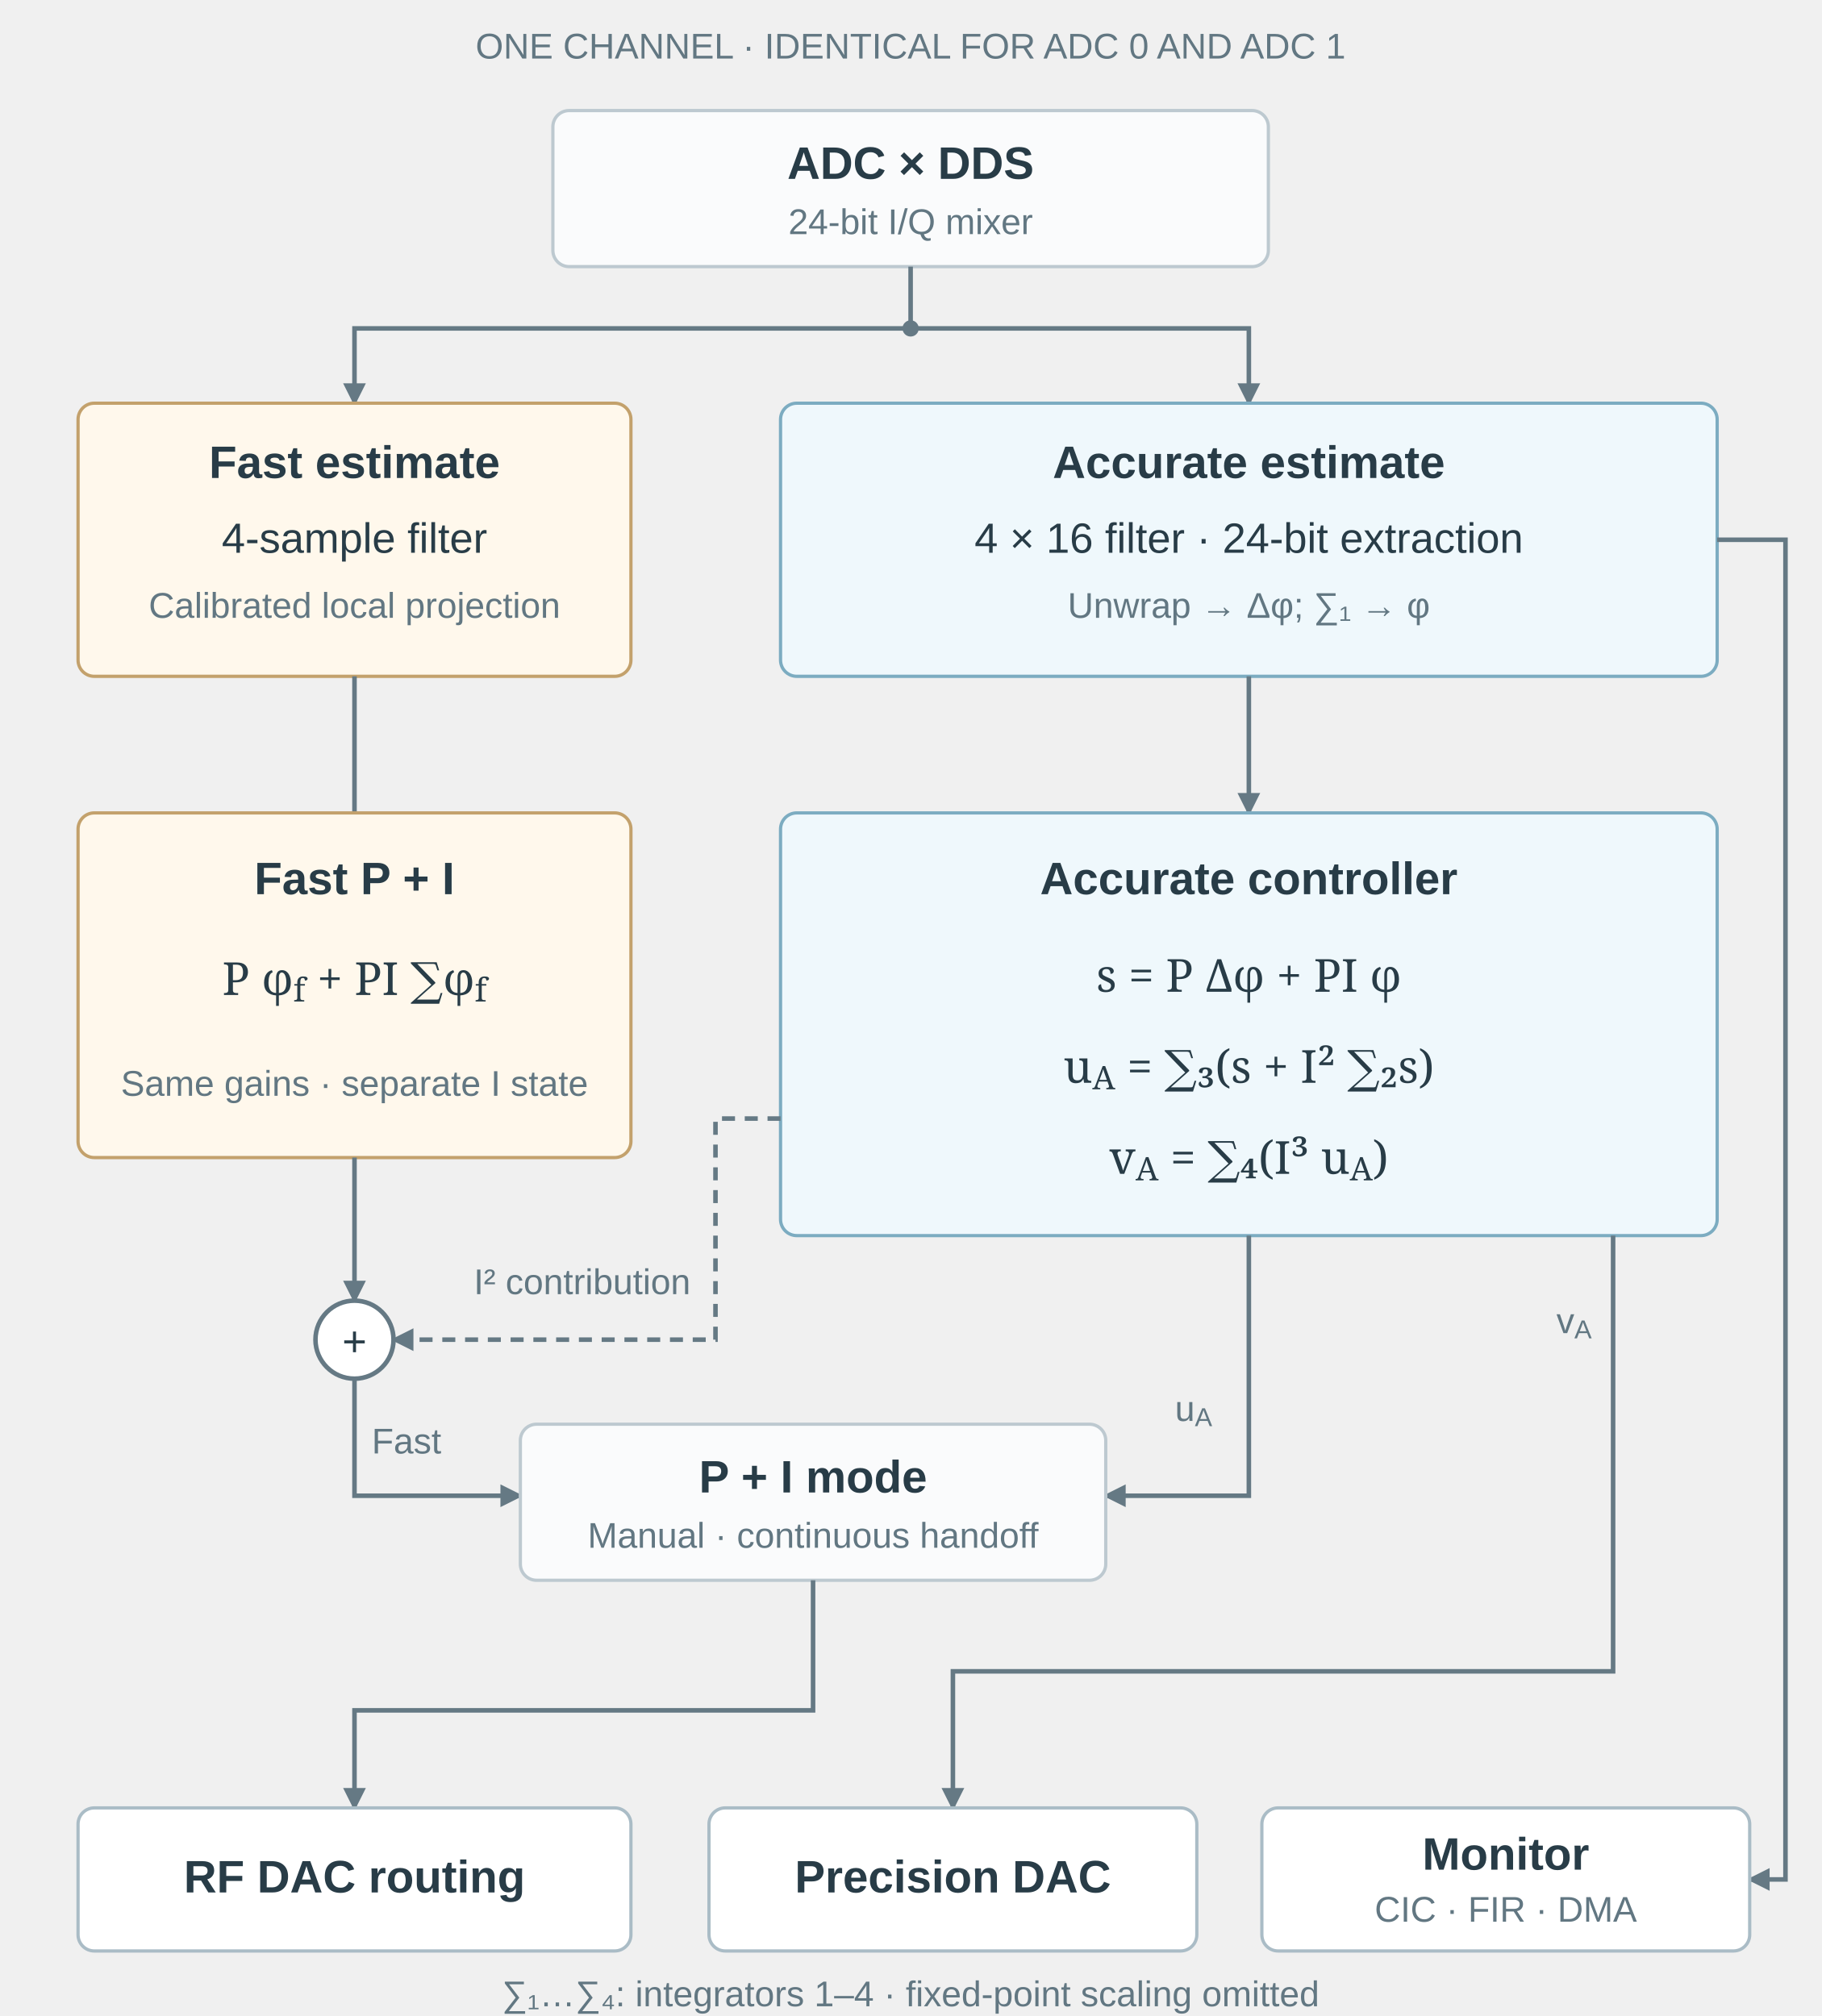
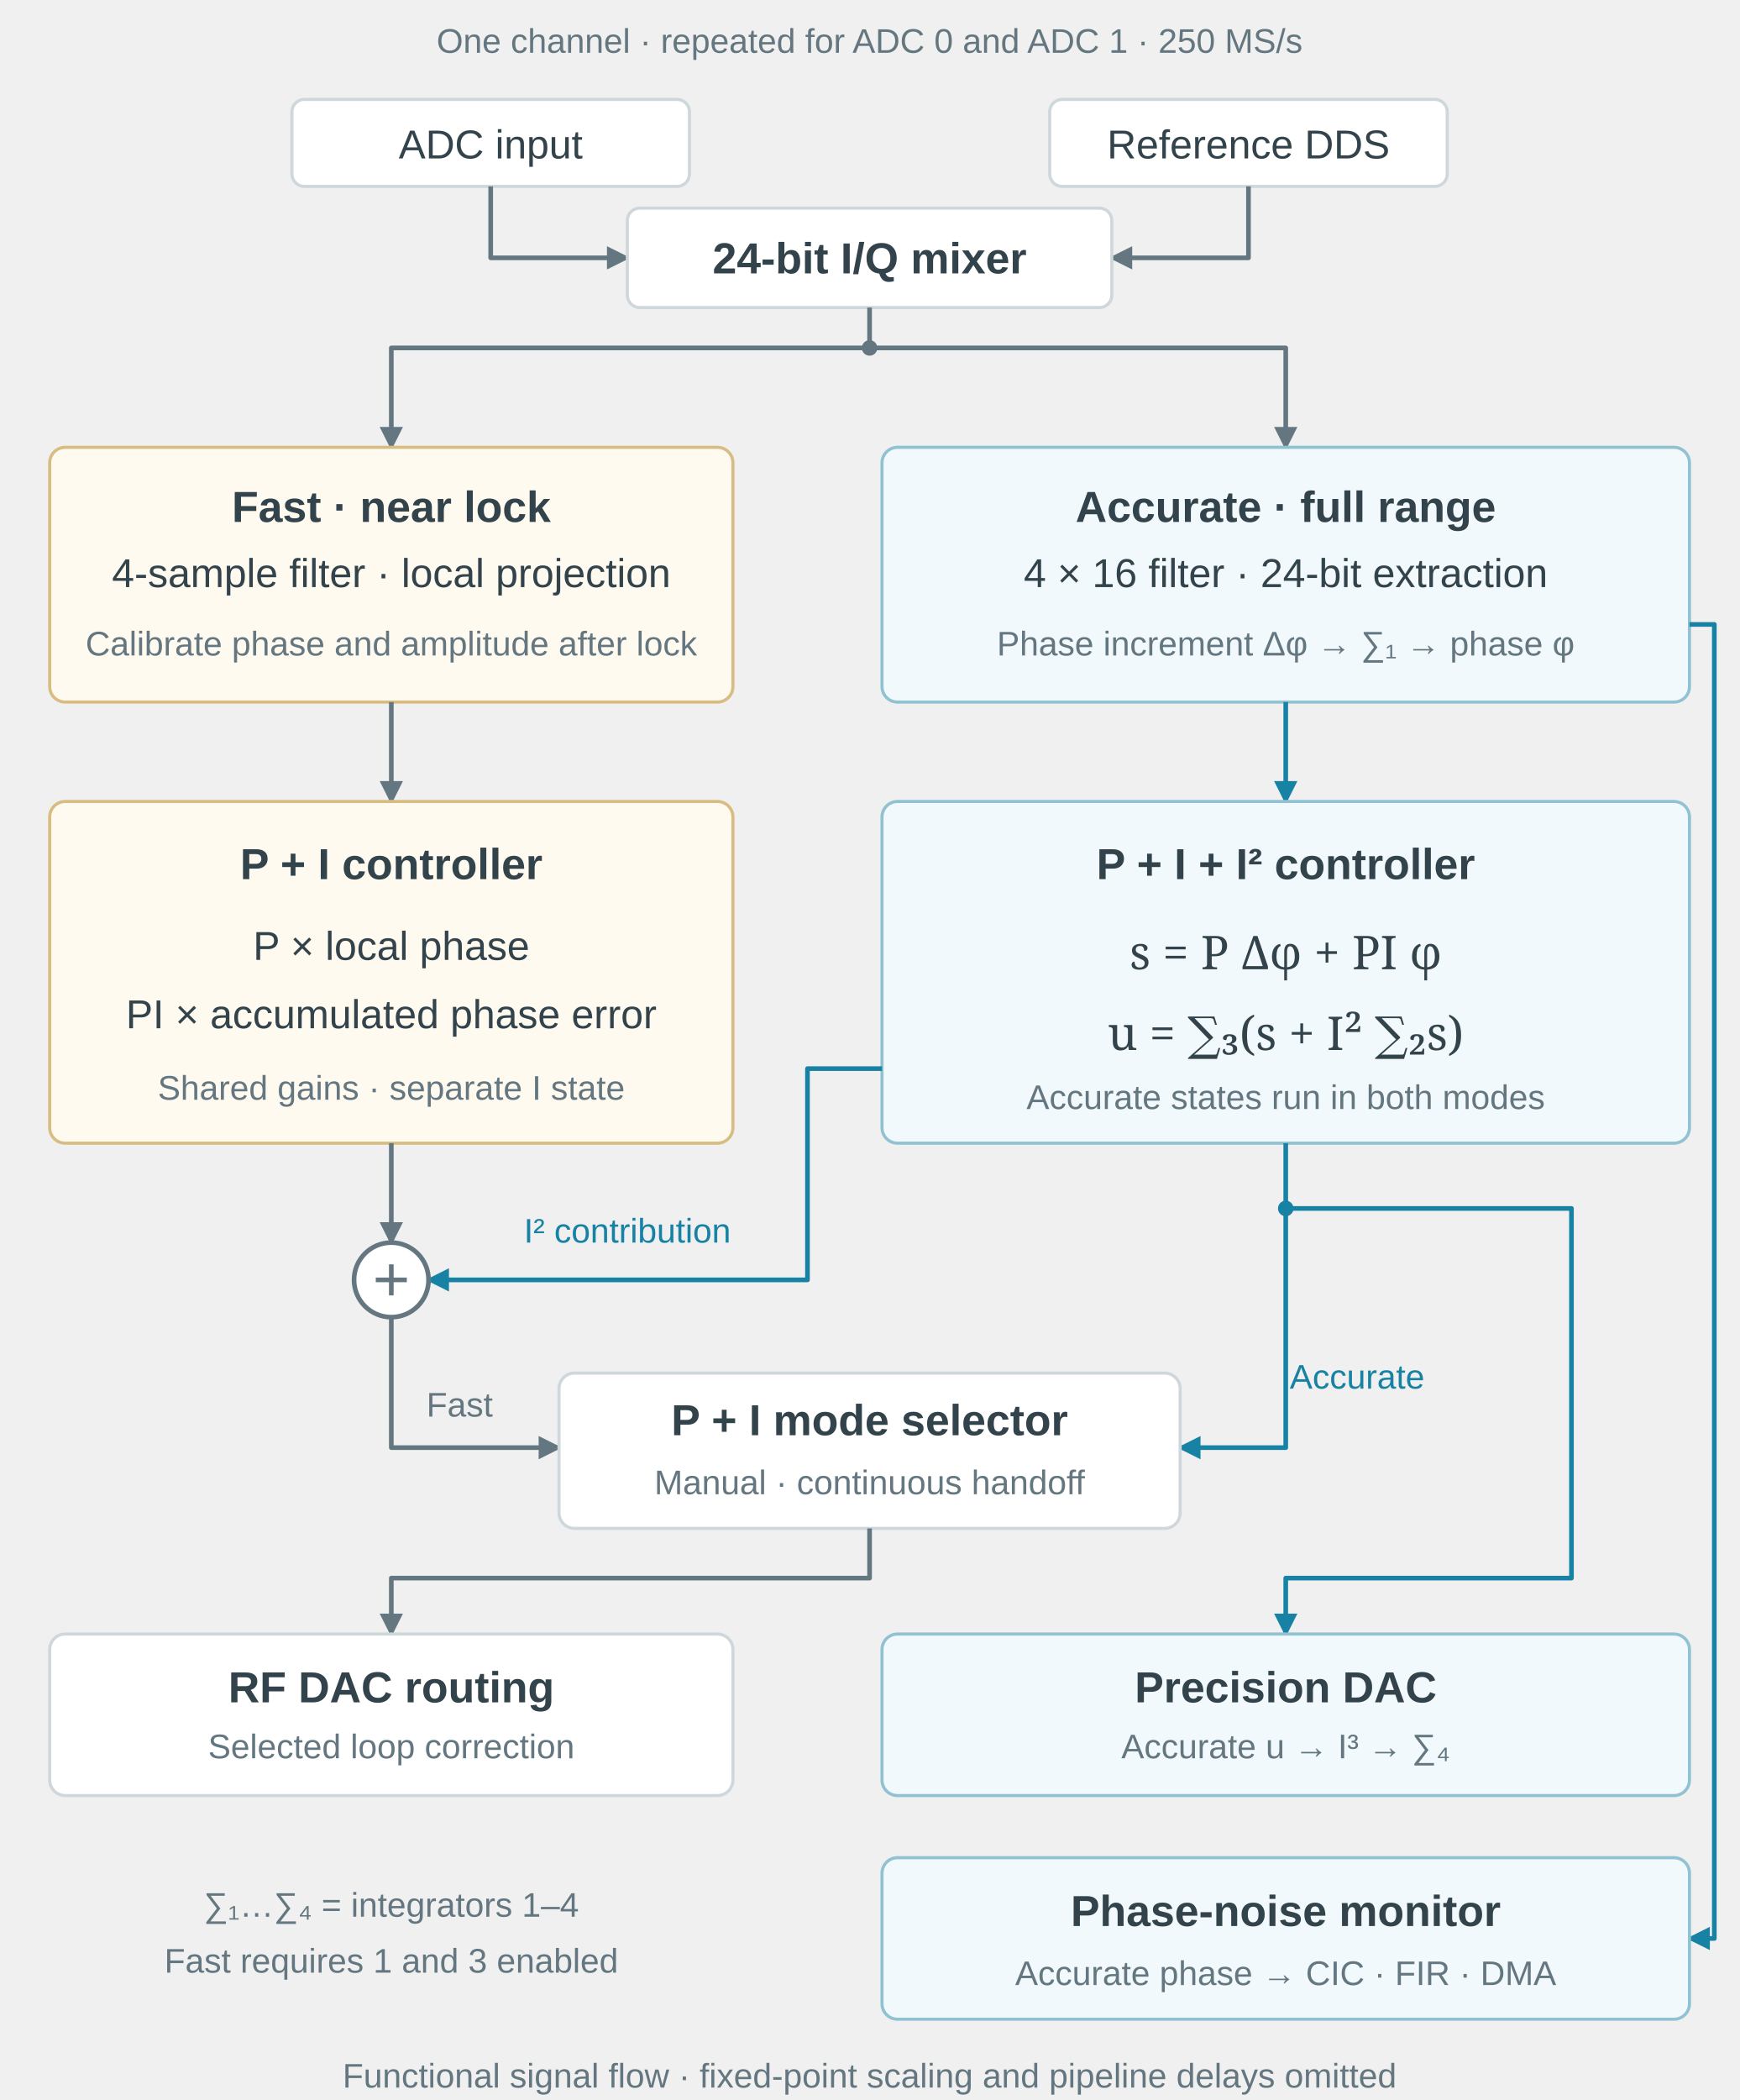
- <svg xmlns="http://www.w3.org/2000/svg" width="560" height="620" viewBox="0 0 560 620" role="img" aria-labelledby="title desc">
+ <svg xmlns="http://www.w3.org/2000/svg" width="560" height="676" viewBox="0 0 560 676" role="img" aria-labelledby="title desc">
  <defs>
-     <marker id="arrow" viewBox="0 0 8 8" refX="7" refY="4" markerWidth="5" markerHeight="5" orient="auto">
-       <path d="M0 0 8 4 0 8Z" fill="#657984" />
+     <marker id="arrow" viewBox="0 0 8 8" refX="7" refY="4" markerWidth="5" markerHeight="5" orient="auto-start-reverse">
+       <path d="M0 0 8 4 0 8Z" fill="#647780" />
+     </marker>
+     <marker id="blue-arrow" viewBox="0 0 8 8" refX="7" refY="4" markerWidth="5" markerHeight="5" orient="auto">
+       <path d="M0 0 8 4 0 8Z" fill="#1882a4" />
    </marker>
  </defs>
  <style>
- text{font-family:Arial,sans-serif;fill:#283c47;text-anchor:middle;font-size:13px}
- .title{font-weight:600;font-size:14px}.sub{font-size:11px;fill:#627782}.equation{font-size:14px;font-family:Georgia,serif}.wire{fill:none;stroke:#657984;stroke-width:1.4;marker-end:url(#arrow)}.fast{fill:#fff8ec;stroke:#c3a16c}.accurate{fill:#eff8fc;stroke:#7cacc1}.neutral{fill:#fafbfc;stroke:#bdc9d0}.output{fill:white;stroke:#aabcc6}
- </style>
-   <text class="sub" x="280" y="18">ONE CHANNEL · IDENTICAL FOR ADC 0 AND ADC 1</text>
-   <rect class="neutral" x="170" y="34" width="220" height="48" rx="5" />
-   <text class="title" x="280" y="55">ADC × DDS</text>
-   <text class="sub" x="280" y="72">24-bit I/Q mixer</text>
-   <path class="wire" d="M280 82V101H109V124" />
-   <path class="wire" d="M280 101H384V124" />
-   <circle cx="280" cy="101" r="2.5" fill="#657984" />
-   <rect class="fast" x="24" y="124" width="170" height="84" rx="5" />
-   <text class="title" x="109" y="147">Fast estimate</text>
-   <text x="109" y="170">4-sample filter</text>
-   <text class="sub" x="109" y="190">Calibrated local projection</text>
-   <rect class="accurate" x="240" y="124" width="288" height="84" rx="5" />
-   <text class="title" x="384" y="147">Accurate estimate</text>
-   <text x="384" y="170">4 × 16 filter · 24-bit extraction</text>
-   <text class="sub" x="384" y="190">Unwrap → Δφ;  ∑₁ → φ</text>
-   <path class="wire" d="M109 208V250M384 208V250" />
-   <rect class="fast" x="24" y="250" width="170" height="106" rx="5" />
-   <text class="title" x="109" y="275">Fast P + I</text>
-   <text class="equation" x="109" y="306">P φ<tspan baseline-shift="sub" font-size="10">f</tspan> + PI ∑φ<tspan baseline-shift="sub" font-size="10">f</tspan>
-   </text>
-   <text class="sub" x="109" y="337">Same gains · separate I state</text>
-   <rect class="accurate" x="240" y="250" width="288" height="130" rx="5" />
-   <text class="title" x="384" y="275">Accurate controller</text>
-   <text class="equation" x="384" y="305">s = P Δφ + PI φ</text>
-   <text class="equation" x="384" y="333">u<tspan baseline-shift="sub" font-size="10">A</tspan> = ∑₃(s + I² ∑₂s)</text>
-   <text class="equation" x="384" y="361">v<tspan baseline-shift="sub" font-size="10">A</tspan> = ∑₄(I³ u<tspan baseline-shift="sub" font-size="10">A</tspan>)</text>
-   <path class="wire" d="M109 356V400" />
-   <path class="wire" d="M240 344H220V412H121" stroke-dasharray="4 3" />
-   <text class="sub" x="179" y="398">I² contribution</text>
-   <circle cx="109" cy="412" r="12" fill="white" stroke="#657984" stroke-width="1.4" />
-   <text x="109" y="417" font-size="18">+</text>
-   <path class="wire" d="M109 424V460H160" />
-   <text class="sub" x="125" y="447">Fast</text>
-   <path class="wire" d="M384 380V460H340" />
-   <text class="sub" x="367" y="437">u<tspan baseline-shift="sub" font-size="8">A</tspan>
-   </text>
-   <rect class="neutral" x="160" y="438" width="180" height="48" rx="5" />
-   <text class="title" x="250" y="459">P + I mode</text>
-   <text class="sub" x="250" y="476">Manual · continuous handoff</text>
-   <path class="wire" d="M250 486V526H109V556" />
-   <path class="wire" d="M496 380V514H293V556" />
-   <text class="sub" x="484" y="410">v<tspan baseline-shift="sub" font-size="8">A</tspan>
-   </text>
-   <path class="wire" d="M528 166H549V578H538" />
-   <rect class="output" x="24" y="556" width="170" height="44" rx="5" />
-   <text class="title" x="109" y="582">RF DAC routing</text>
-   <rect class="output" x="218" y="556" width="150" height="44" rx="5" />
-   <text class="title" x="293" y="582">Precision DAC</text>
-   <rect class="output" x="388" y="556" width="150" height="44" rx="5" />
-   <text class="title" x="463" y="575">Monitor</text>
-   <text class="sub" x="463" y="591">CIC · FIR · DMA</text>
-   <text class="sub" x="280" y="617">∑₁…∑₄: integrators 1–4 · fixed-point scaling omitted</text>
+     text { font-family: Arial, sans-serif; font-size: 13px; fill: #33434b; text-anchor: middle; }
+     .heading { font-size: 14px; font-weight: 600; }
+     .small { font-size: 11px; fill: #647780; }
+     .label { font-size: 11px; font-weight: 600; letter-spacing: .8px; }
+     .equation { font-family: Georgia, serif; font-size: 15px; }
+     .wire { fill: none; stroke: #647780; stroke-width: 1.5; stroke-linejoin: round; marker-end: url(#arrow); }
+     .accurate-wire { fill: none; stroke: #1882a4; stroke-width: 1.5; stroke-linejoin: round; marker-end: url(#blue-arrow); }
+     .box { fill: #fff; stroke: #ced7dc; }
+     .fast-box { fill: #fffaf0; stroke: #d8bd83; }
+     .accurate-box { fill: #f2f9fc; stroke: #91c2d2; }
+   </style>
+   <text class="small" x="280" y="17">One channel · repeated for ADC 0 and ADC 1 · 250 MS/s</text>
+   <rect class="box" x="94" y="32" width="128" height="28" rx="4" />
+   <text x="158" y="51">ADC input</text>
+   <rect class="box" x="338" y="32" width="128" height="28" rx="4" />
+   <text x="402" y="51">Reference DDS</text>
+   <path class="wire" d="M158 60V83H202" />
+   <path class="wire" d="M402 60V83H358" />
+   <rect class="box" x="202" y="67" width="156" height="32" rx="4" />
+   <text class="heading" x="280" y="88">24-bit I/Q mixer</text>
+   <path class="wire" d="M280 99V112H126V144" />
+   <path class="wire" d="M280 112H414V144" />
+   <circle cx="280" cy="112" r="2.5" fill="#647780" />
+   <rect class="fast-box" x="16" y="144" width="220" height="82" rx="5" />
+   <text class="heading" x="126" y="168">Fast · near lock</text>
+   <text x="126" y="189">4-sample filter · local projection</text>
+   <text class="small" x="126" y="211">Calibrate phase and amplitude after lock</text>
+   <rect class="accurate-box" x="284" y="144" width="260" height="82" rx="5" />
+   <text class="heading" x="414" y="168">Accurate · full range</text>
+   <text x="414" y="189">4 × 16 filter · 24-bit extraction</text>
+   <text class="small" x="414" y="211">Phase increment Δφ → ∑₁ → phase φ</text>
+   <path class="wire" d="M126 226V258" />
+   <path class="accurate-wire" d="M414 226V258" />
+   <rect class="fast-box" x="16" y="258" width="220" height="110" rx="5" />
+   <text class="heading" x="126" y="283">P + I controller</text>
+   <text x="126" y="309">P × local phase</text>
+   <text x="126" y="331">PI × accumulated phase error</text>
+   <text class="small" x="126" y="354">Shared gains · separate I state</text>
+   <rect class="accurate-box" x="284" y="258" width="260" height="110" rx="5" />
+   <text class="heading" x="414" y="283">P + I + I² controller</text>
+   <text class="equation" x="414" y="312">s = P Δφ + PI φ</text>
+   <text class="equation" x="414" y="338">u = ∑₃(s + I² ∑₂s)</text>
+   <text class="small" x="414" y="357">Accurate states run in both modes</text>
+   <path class="wire" d="M126 368V400" />
+   <path class="accurate-wire" d="M284 344H260V412H138" />
+   <text class="small" x="202" y="400" style="fill:#1882a4">I² contribution</text>
+   <circle cx="126" cy="412" r="12" fill="#fff" stroke="#647780" stroke-width="1.5" />
+   <path d="M121 412H131M126 407V417" stroke="#647780" stroke-width="1.5" />
+   <path class="wire" d="M126 424V466H180" />
+   <text class="small" x="148" y="456">Fast</text>
+   <path class="accurate-wire" d="M414 368V466H380" />
+   <text class="small" x="437" y="447" style="fill:#1882a4">Accurate</text>
+   <rect class="box" x="180" y="442" width="200" height="50" rx="5" />
+   <text class="heading" x="280" y="462">P + I mode selector</text>
+   <text class="small" x="280" y="481">Manual · continuous handoff</text>
+   <path class="wire" d="M280 492V508H126V526" />
+   <path class="accurate-wire" d="M414 389H506V508H414V526" />
+   <circle cx="414" cy="389" r="2.5" fill="#1882a4" />
+   <rect class="box" x="16" y="526" width="220" height="52" rx="5" />
+   <text class="heading" x="126" y="548">RF DAC routing</text>
+   <text class="small" x="126" y="566">Selected loop correction</text>
+   <rect class="accurate-box" x="284" y="526" width="260" height="52" rx="5" />
+   <text class="heading" x="414" y="548">Precision DAC</text>
+   <text class="small" x="414" y="566">Accurate u → I³ → ∑₄</text>
+   <path class="accurate-wire" d="M544 201H552V624H544" />
+   <rect class="accurate-box" x="284" y="598" width="260" height="52" rx="5" />
+   <text class="heading" x="414" y="620">Phase-noise monitor</text>
+   <text class="small" x="414" y="639">Accurate phase → CIC · FIR · DMA</text>
+   <text class="small" x="126" y="617">∑₁…∑₄ = integrators 1–4</text>
+   <text class="small" x="126" y="635">Fast requires 1 and 3 enabled</text>
+   <text class="small" x="280" y="672">Functional signal flow · fixed-point scaling and pipeline delays omitted</text>
</svg>
